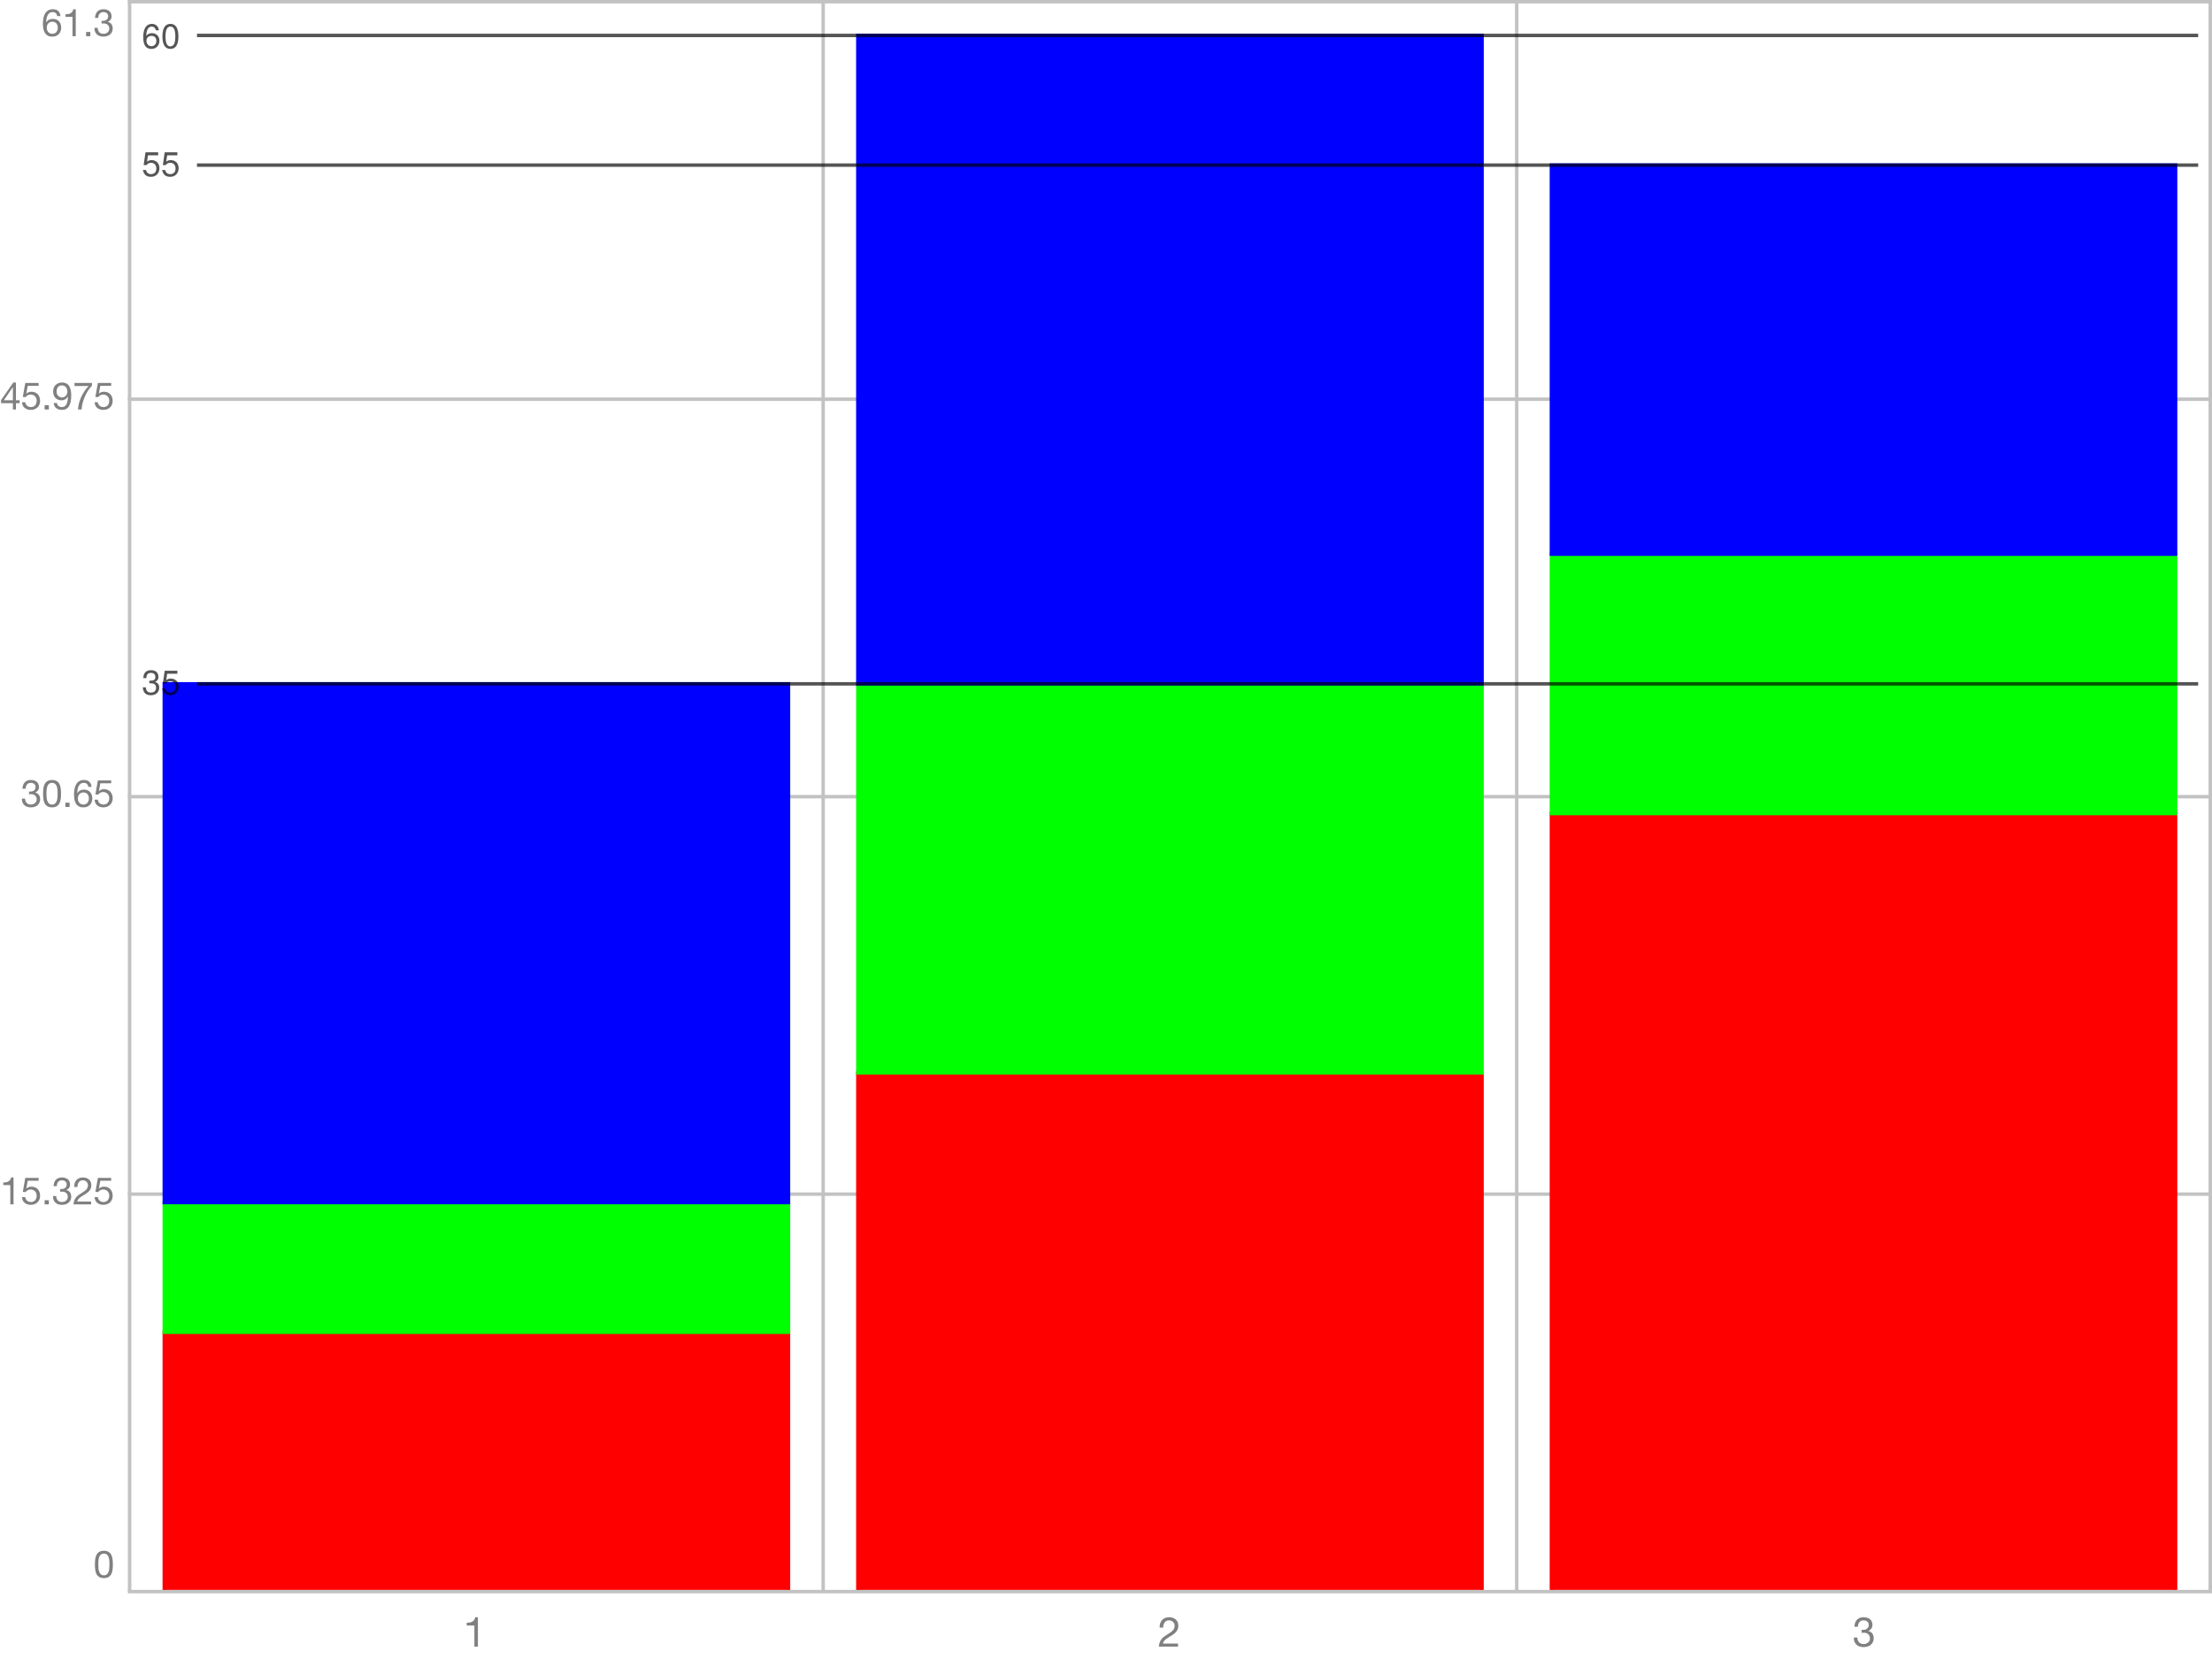
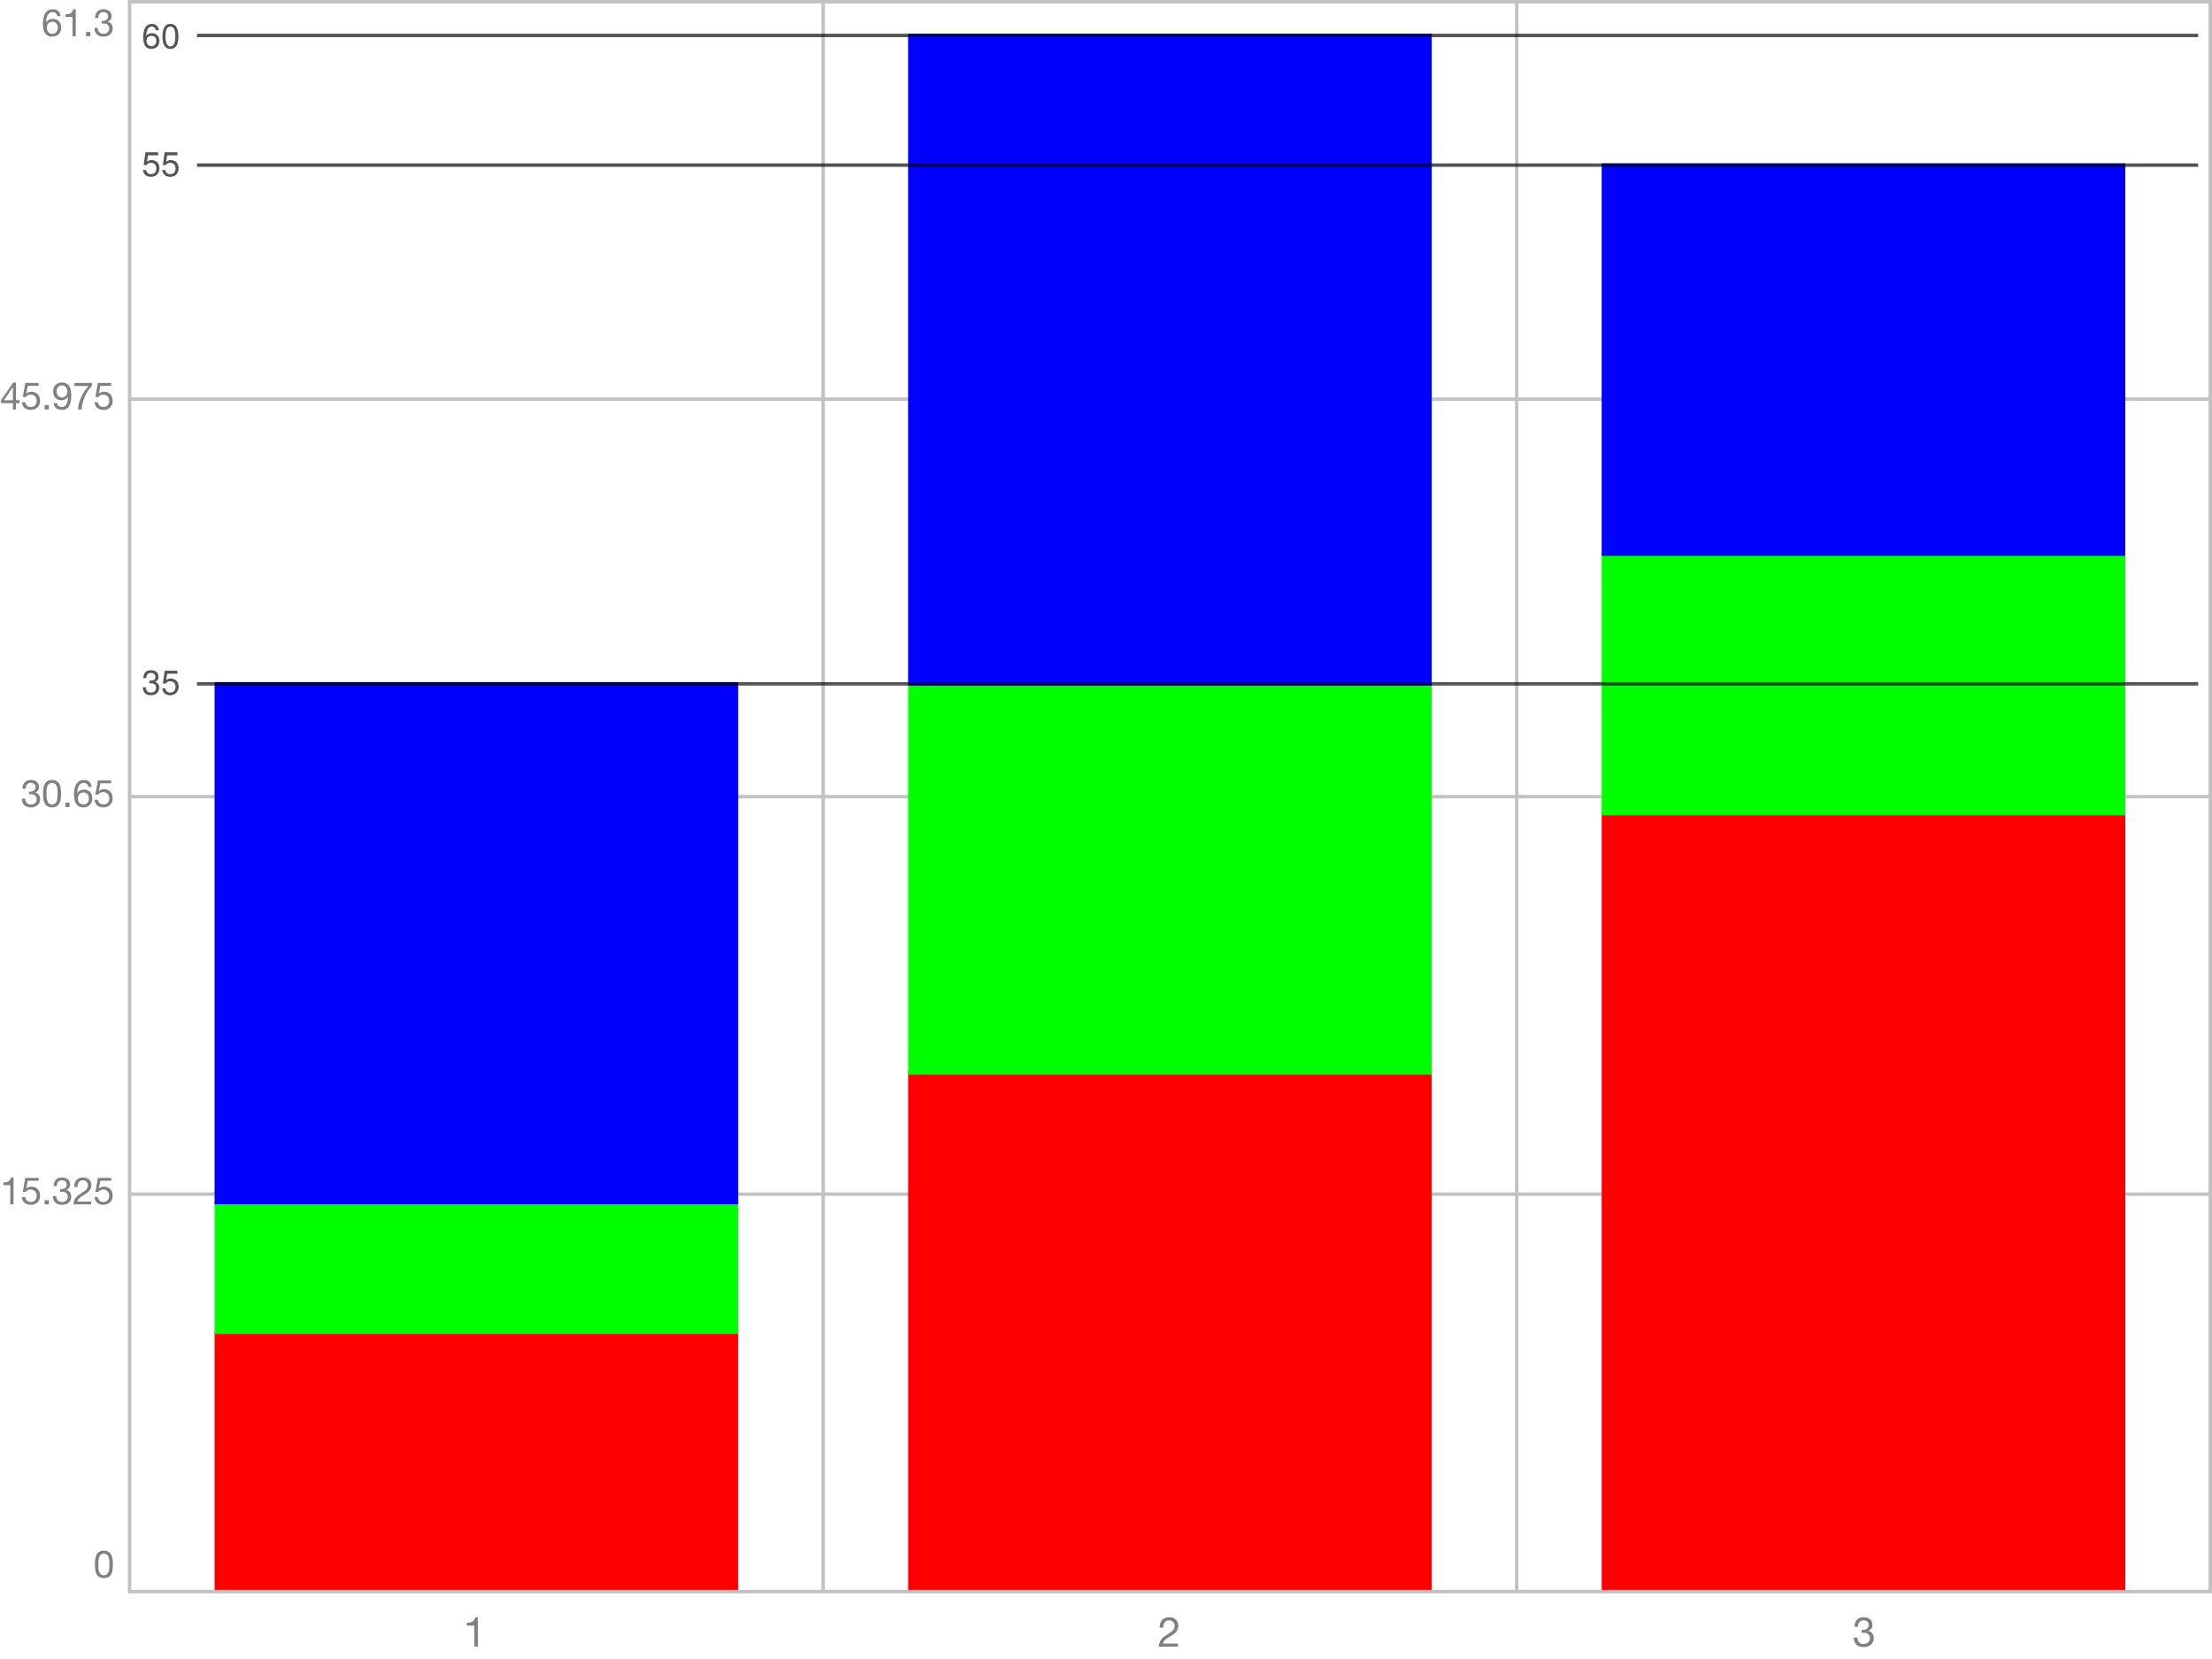
<svg xmlns="http://www.w3.org/2000/svg" color-interpolation="auto" color-rendering="auto" fill="black" fill-opacity="1" font-family="'Dialog'" font-size="12px" font-style="normal" font-weight="normal" height="480" image-rendering="auto" shape-rendering="auto" stroke="black" stroke-dasharray="none" stroke-dashoffset="0" stroke-linecap="square" stroke-linejoin="miter" stroke-miterlimit="10" stroke-opacity="1" stroke-width="1" text-rendering="auto" width="640">
  <defs id="genericDefs" />
  <g>
    <defs id="defs1">
      <clipPath clipPathUnits="userSpaceOnUse" id="clipPath1">
        <path d="M0 0 L7 0 L7 15 L0 15 L0 0 Z" />
      </clipPath>
      <clipPath clipPathUnits="userSpaceOnUse" id="clipPath2">
        <path d="M0 0 L33 0 L33 14 L0 14 L0 0 Z" />
      </clipPath>
      <clipPath clipPathUnits="userSpaceOnUse" id="clipPath3">
        <path d="M38 1 L639 1 L639 460 L38 460 L38 1 Z" />
      </clipPath>
      <clipPath clipPathUnits="userSpaceOnUse" id="clipPath4">
        <path d="M0 0 L0 13 L12 13 L12 0 Z" />
      </clipPath>
    </defs>
    <g color-interpolation="linearRGB" color-rendering="optimizeQuality" fill="rgb(194,194,194)" image-rendering="optimizeQuality" stroke="rgb(194,194,194)">
      <line fill="none" x1="37.5" x2="639.5" y1="0.5" y2="0.5" />
      <line fill="none" x1="37.5" x2="639.5" y1="115.5" y2="115.5" />
      <line fill="none" x1="37.5" x2="639.5" y1="230.5" y2="230.5" />
      <line fill="none" x1="37.5" x2="639.5" y1="345.5" y2="345.5" />
      <line fill="none" x1="37.5" x2="639.5" y1="460.5" y2="460.5" />
      <line fill="none" x1="37.5" x2="37.5" y1="0.5" y2="460" />
      <line fill="none" x1="238.167" x2="238.167" y1="0.5" y2="460" />
      <line fill="none" x1="438.833" x2="438.833" y1="0.5" y2="460" />
      <line fill="none" x1="639.5" x2="639.5" y1="0.5" y2="460" />
    </g>
    <g color-interpolation="linearRGB" color-rendering="optimizeQuality" fill="gray" font-family="'Helvetica Neue'" image-rendering="optimizeQuality" stroke="gray" transform="translate(134,465)">
      <path clip-path="url(#clipPath1)" d="M4.272 11.424 L4.272 2.916 L3.492 2.916 Q3.408 3.396 3.18 3.708 Q2.952 4.02 2.622 4.2 Q2.292 4.38 1.884 4.446 Q1.476 4.512 1.044 4.512 L1.044 5.328 L3.252 5.328 L3.252 11.424 Z" stroke="none" />
    </g>
    <g color-interpolation="linearRGB" color-rendering="optimizeQuality" fill="gray" font-family="'Helvetica Neue'" image-rendering="optimizeQuality" stroke="gray" transform="translate(335,465)">
      <path clip-path="url(#clipPath1)" d="M0.528 5.928 L1.548 5.928 Q1.536 5.544 1.626 5.166 Q1.716 4.788 1.92 4.488 Q2.124 4.188 2.442 4.002 Q2.76 3.816 3.204 3.816 Q3.54 3.816 3.84 3.924 Q4.14 4.032 4.362 4.236 Q4.584 4.44 4.716 4.722 Q4.848 5.004 4.848 5.352 Q4.848 5.796 4.71 6.132 Q4.572 6.468 4.302 6.756 Q4.032 7.044 3.624 7.326 Q3.216 7.608 2.676 7.944 Q2.232 8.208 1.824 8.508 Q1.416 8.808 1.092 9.204 Q0.768 9.6 0.558 10.134 Q0.348 10.668 0.288 11.424 L5.844 11.424 L5.844 10.524 L1.476 10.524 Q1.548 10.128 1.782 9.822 Q2.016 9.516 2.346 9.252 Q2.676 8.988 3.072 8.754 Q3.468 8.52 3.864 8.28 Q4.26 8.028 4.632 7.752 Q5.004 7.476 5.292 7.134 Q5.58 6.792 5.754 6.36 Q5.928 5.928 5.928 5.364 Q5.928 4.764 5.718 4.308 Q5.508 3.852 5.148 3.546 Q4.788 3.24 4.302 3.078 Q3.816 2.916 3.264 2.916 Q2.592 2.916 2.064 3.144 Q1.536 3.372 1.182 3.774 Q0.828 4.176 0.66 4.728 Q0.492 5.28 0.528 5.928 Z" stroke="none" />
    </g>
    <g color-interpolation="linearRGB" color-rendering="optimizeQuality" fill="gray" font-family="'Helvetica Neue'" image-rendering="optimizeQuality" stroke="gray" transform="translate(536,465)">
      <path clip-path="url(#clipPath1)" d="M2.616 6.564 L2.616 7.428 Q2.904 7.392 3.228 7.392 Q3.612 7.392 3.942 7.494 Q4.272 7.596 4.512 7.806 Q4.752 8.016 4.896 8.322 Q5.04 8.628 5.04 9.024 Q5.04 9.408 4.89 9.714 Q4.74 10.02 4.488 10.23 Q4.236 10.44 3.9 10.554 Q3.564 10.668 3.192 10.668 Q2.316 10.668 1.86 10.146 Q1.404 9.624 1.38 8.796 L0.36 8.796 Q0.348 9.456 0.546 9.972 Q0.744 10.488 1.116 10.842 Q1.488 11.196 2.016 11.376 Q2.544 11.556 3.192 11.556 Q3.792 11.556 4.326 11.394 Q4.86 11.232 5.256 10.908 Q5.652 10.584 5.886 10.098 Q6.12 9.612 6.12 8.976 Q6.12 8.208 5.742 7.644 Q5.364 7.08 4.584 6.912 L4.584 6.888 Q5.088 6.66 5.424 6.216 Q5.76 5.772 5.76 5.196 Q5.76 4.608 5.562 4.176 Q5.364 3.744 5.016 3.468 Q4.668 3.192 4.194 3.054 Q3.72 2.916 3.168 2.916 Q2.532 2.916 2.046 3.12 Q1.56 3.324 1.236 3.684 Q0.912 4.044 0.738 4.548 Q0.564 5.052 0.54 5.664 L1.56 5.664 Q1.56 5.292 1.656 4.956 Q1.752 4.62 1.95 4.368 Q2.148 4.116 2.454 3.966 Q2.76 3.816 3.168 3.816 Q3.816 3.816 4.248 4.158 Q4.68 4.5 4.68 5.184 Q4.68 5.52 4.548 5.784 Q4.416 6.048 4.194 6.222 Q3.972 6.396 3.678 6.486 Q3.384 6.576 3.06 6.576 L2.844 6.576 Q2.784 6.576 2.724 6.576 Q2.676 6.576 2.616 6.564 Z" stroke="none" />
    </g>
    <g color-interpolation="linearRGB" color-rendering="optimizeQuality" fill="gray" font-family="'Helvetica Neue'" font-size="11px" image-rendering="optimizeQuality" stroke="gray" transform="translate(0,446)">
      <path clip-path="url(#clipPath2)" d="M28.452 6.633 Q28.452 6.347 28.457 6 Q28.463 5.654 28.512 5.308 Q28.562 4.961 28.655 4.631 Q28.749 4.301 28.93 4.053 Q29.112 3.806 29.387 3.652 Q29.662 3.498 30.058 3.498 Q30.454 3.498 30.729 3.652 Q31.004 3.806 31.186 4.053 Q31.367 4.301 31.46 4.631 Q31.554 4.961 31.604 5.308 Q31.653 5.654 31.659 6 Q31.664 6.347 31.664 6.633 Q31.664 7.073 31.637 7.617 Q31.609 8.162 31.46 8.64 Q31.312 9.119 30.982 9.449 Q30.652 9.779 30.058 9.779 Q29.464 9.779 29.134 9.449 Q28.804 9.119 28.655 8.64 Q28.507 8.162 28.48 7.617 Q28.452 7.073 28.452 6.633 ZM27.462 6.644 Q27.462 7.073 27.484 7.535 Q27.506 7.997 27.594 8.437 Q27.682 8.877 27.847 9.268 Q28.012 9.658 28.298 9.955 Q28.584 10.252 29.018 10.422 Q29.453 10.593 30.058 10.593 Q30.674 10.593 31.103 10.422 Q31.532 10.252 31.818 9.955 Q32.104 9.658 32.269 9.268 Q32.434 8.877 32.522 8.437 Q32.61 7.997 32.632 7.535 Q32.654 7.073 32.654 6.644 Q32.654 6.215 32.632 5.753 Q32.61 5.291 32.522 4.851 Q32.434 4.411 32.269 4.015 Q32.104 3.619 31.818 3.322 Q31.532 3.025 31.098 2.849 Q30.663 2.673 30.058 2.673 Q29.453 2.673 29.018 2.849 Q28.584 3.025 28.298 3.322 Q28.012 3.619 27.847 4.015 Q27.682 4.411 27.594 4.851 Q27.506 5.291 27.484 5.753 Q27.462 6.215 27.462 6.644 Z" stroke="none" />
    </g>
    <g color-interpolation="linearRGB" color-rendering="optimizeQuality" fill="gray" font-family="'Helvetica Neue'" font-size="11px" image-rendering="optimizeQuality" stroke="gray" transform="translate(0,338)">
      <path clip-path="url(#clipPath2)" d="M3.916 10.472 L3.916 2.673 L3.201 2.673 Q3.124 3.113 2.915 3.399 Q2.706 3.685 2.404 3.85 Q2.101 4.015 1.727 4.075 Q1.353 4.136 0.957 4.136 L0.957 4.884 L2.981 4.884 L2.981 10.472 ZM11.17 3.63 L11.17 2.805 L7.32 2.805 L6.594 6.853 L7.397 6.897 Q7.672 6.567 8.03 6.364 Q8.387 6.16 8.849 6.16 Q9.245 6.16 9.569 6.292 Q9.894 6.424 10.125 6.66 Q10.356 6.897 10.482 7.221 Q10.609 7.546 10.609 7.931 Q10.609 8.393 10.477 8.739 Q10.345 9.086 10.12 9.317 Q9.894 9.548 9.591 9.664 Q9.289 9.779 8.959 9.779 Q8.607 9.779 8.316 9.675 Q8.024 9.57 7.809 9.377 Q7.595 9.185 7.468 8.927 Q7.342 8.668 7.32 8.371 L6.385 8.371 Q6.396 8.899 6.594 9.317 Q6.792 9.735 7.133 10.015 Q7.474 10.296 7.92 10.444 Q8.365 10.593 8.871 10.593 Q9.553 10.593 10.065 10.379 Q10.576 10.164 10.917 9.801 Q11.258 9.438 11.428 8.97 Q11.599 8.503 11.599 8.008 Q11.599 7.337 11.401 6.837 Q11.203 6.336 10.862 6 Q10.521 5.665 10.059 5.5 Q9.597 5.335 9.08 5.335 Q8.684 5.335 8.283 5.473 Q7.881 5.61 7.628 5.896 L7.606 5.874 L8.024 3.63 ZM12.913 9.251 L12.913 10.472 L14.134 10.472 L14.134 9.251 ZM17.398 6.017 L17.398 6.809 Q17.662 6.776 17.959 6.776 Q18.311 6.776 18.613 6.87 Q18.916 6.963 19.136 7.155 Q19.356 7.348 19.488 7.628 Q19.62 7.909 19.62 8.272 Q19.62 8.624 19.483 8.905 Q19.345 9.185 19.114 9.377 Q18.883 9.57 18.575 9.675 Q18.267 9.779 17.926 9.779 Q17.123 9.779 16.705 9.3 Q16.287 8.822 16.265 8.063 L15.33 8.063 Q15.319 8.668 15.501 9.141 Q15.682 9.614 16.023 9.938 Q16.364 10.263 16.848 10.428 Q17.332 10.593 17.926 10.593 Q18.476 10.593 18.965 10.444 Q19.455 10.296 19.818 9.999 Q20.181 9.702 20.395 9.257 Q20.61 8.811 20.61 8.228 Q20.61 7.524 20.264 7.007 Q19.917 6.49 19.202 6.336 L19.202 6.314 Q19.664 6.105 19.972 5.698 Q20.28 5.291 20.28 4.763 Q20.28 4.224 20.099 3.828 Q19.917 3.432 19.598 3.179 Q19.279 2.926 18.845 2.8 Q18.41 2.673 17.904 2.673 Q17.321 2.673 16.875 2.86 Q16.43 3.047 16.133 3.377 Q15.836 3.707 15.677 4.169 Q15.517 4.631 15.495 5.192 L16.43 5.192 Q16.43 4.851 16.518 4.543 Q16.606 4.235 16.788 4.004 Q16.969 3.773 17.25 3.635 Q17.53 3.498 17.904 3.498 Q18.498 3.498 18.894 3.812 Q19.29 4.125 19.29 4.752 Q19.29 5.06 19.169 5.302 Q19.048 5.544 18.845 5.704 Q18.641 5.863 18.372 5.946 Q18.102 6.028 17.805 6.028 L17.607 6.028 Q17.552 6.028 17.497 6.028 Q17.453 6.028 17.398 6.017 ZM21.484 5.434 L22.419 5.434 Q22.408 5.082 22.491 4.736 Q22.573 4.389 22.76 4.114 Q22.947 3.839 23.238 3.668 Q23.53 3.498 23.937 3.498 Q24.245 3.498 24.52 3.597 Q24.795 3.696 24.998 3.883 Q25.202 4.07 25.323 4.329 Q25.444 4.587 25.444 4.906 Q25.444 5.313 25.317 5.621 Q25.191 5.929 24.944 6.193 Q24.696 6.457 24.322 6.715 Q23.948 6.974 23.453 7.282 Q23.046 7.524 22.672 7.799 Q22.298 8.074 22.001 8.437 Q21.704 8.8 21.512 9.29 Q21.319 9.779 21.264 10.472 L26.357 10.472 L26.357 9.647 L22.353 9.647 Q22.419 9.284 22.634 9.004 Q22.848 8.723 23.151 8.481 Q23.453 8.239 23.816 8.024 Q24.179 7.81 24.542 7.59 Q24.905 7.359 25.246 7.106 Q25.587 6.853 25.851 6.54 Q26.115 6.226 26.274 5.83 Q26.434 5.434 26.434 4.917 Q26.434 4.367 26.241 3.949 Q26.049 3.531 25.719 3.251 Q25.389 2.97 24.944 2.821 Q24.498 2.673 23.992 2.673 Q23.376 2.673 22.892 2.882 Q22.408 3.091 22.084 3.459 Q21.759 3.828 21.605 4.334 Q21.451 4.84 21.484 5.434 ZM32.17 3.63 L32.17 2.805 L28.32 2.805 L27.594 6.853 L28.397 6.897 Q28.672 6.567 29.029 6.364 Q29.387 6.16 29.849 6.16 Q30.245 6.16 30.57 6.292 Q30.894 6.424 31.125 6.66 Q31.356 6.897 31.483 7.221 Q31.609 7.546 31.609 7.931 Q31.609 8.393 31.477 8.739 Q31.345 9.086 31.119 9.317 Q30.894 9.548 30.591 9.664 Q30.289 9.779 29.959 9.779 Q29.607 9.779 29.316 9.675 Q29.024 9.57 28.809 9.377 Q28.595 9.185 28.468 8.927 Q28.342 8.668 28.32 8.371 L27.385 8.371 Q27.396 8.899 27.594 9.317 Q27.792 9.735 28.133 10.015 Q28.474 10.296 28.919 10.444 Q29.365 10.593 29.871 10.593 Q30.553 10.593 31.064 10.379 Q31.576 10.164 31.917 9.801 Q32.258 9.438 32.428 8.97 Q32.599 8.503 32.599 8.008 Q32.599 7.337 32.401 6.837 Q32.203 6.336 31.862 6 Q31.521 5.665 31.059 5.5 Q30.597 5.335 30.08 5.335 Q29.684 5.335 29.282 5.473 Q28.881 5.61 28.628 5.896 L28.606 5.874 L29.024 3.63 Z" stroke="none" />
    </g>
    <g color-interpolation="linearRGB" color-rendering="optimizeQuality" fill="gray" font-family="'Helvetica Neue'" font-size="11px" image-rendering="optimizeQuality" stroke="gray" transform="translate(0,223)">
      <path clip-path="url(#clipPath2)" d="M8.398 6.017 L8.398 6.809 Q8.662 6.776 8.959 6.776 Q9.311 6.776 9.614 6.87 Q9.916 6.963 10.136 7.155 Q10.356 7.348 10.488 7.628 Q10.62 7.909 10.62 8.272 Q10.62 8.624 10.482 8.905 Q10.345 9.185 10.114 9.377 Q9.883 9.57 9.575 9.675 Q9.267 9.779 8.926 9.779 Q8.123 9.779 7.705 9.3 Q7.287 8.822 7.265 8.063 L6.33 8.063 Q6.319 8.668 6.5 9.141 Q6.682 9.614 7.023 9.938 Q7.364 10.263 7.848 10.428 Q8.332 10.593 8.926 10.593 Q9.476 10.593 9.966 10.444 Q10.455 10.296 10.818 9.999 Q11.181 9.702 11.396 9.257 Q11.61 8.811 11.61 8.228 Q11.61 7.524 11.264 7.007 Q10.917 6.49 10.202 6.336 L10.202 6.314 Q10.664 6.105 10.972 5.698 Q11.28 5.291 11.28 4.763 Q11.28 4.224 11.098 3.828 Q10.917 3.432 10.598 3.179 Q10.279 2.926 9.845 2.8 Q9.41 2.673 8.904 2.673 Q8.321 2.673 7.875 2.86 Q7.43 3.047 7.133 3.377 Q6.836 3.707 6.676 4.169 Q6.517 4.631 6.495 5.192 L7.43 5.192 Q7.43 4.851 7.518 4.543 Q7.606 4.235 7.787 4.004 Q7.969 3.773 8.249 3.635 Q8.53 3.498 8.904 3.498 Q9.498 3.498 9.894 3.812 Q10.29 4.125 10.29 4.752 Q10.29 5.06 10.169 5.302 Q10.048 5.544 9.845 5.704 Q9.641 5.863 9.371 5.946 Q9.102 6.028 8.805 6.028 L8.607 6.028 Q8.552 6.028 8.497 6.028 Q8.453 6.028 8.398 6.017 ZM13.452 6.633 Q13.452 6.347 13.457 6 Q13.463 5.654 13.512 5.308 Q13.562 4.961 13.655 4.631 Q13.749 4.301 13.931 4.053 Q14.112 3.806 14.387 3.652 Q14.662 3.498 15.058 3.498 Q15.454 3.498 15.729 3.652 Q16.004 3.806 16.186 4.053 Q16.367 4.301 16.46 4.631 Q16.554 4.961 16.604 5.308 Q16.653 5.654 16.659 6 Q16.664 6.347 16.664 6.633 Q16.664 7.073 16.637 7.617 Q16.609 8.162 16.46 8.64 Q16.312 9.119 15.982 9.449 Q15.652 9.779 15.058 9.779 Q14.464 9.779 14.134 9.449 Q13.804 9.119 13.655 8.64 Q13.507 8.162 13.479 7.617 Q13.452 7.073 13.452 6.633 ZM12.462 6.644 Q12.462 7.073 12.484 7.535 Q12.506 7.997 12.594 8.437 Q12.682 8.877 12.847 9.268 Q13.012 9.658 13.298 9.955 Q13.584 10.252 14.018 10.422 Q14.453 10.593 15.058 10.593 Q15.674 10.593 16.103 10.422 Q16.532 10.252 16.818 9.955 Q17.104 9.658 17.269 9.268 Q17.434 8.877 17.522 8.437 Q17.61 7.997 17.632 7.535 Q17.654 7.073 17.654 6.644 Q17.654 6.215 17.632 5.753 Q17.61 5.291 17.522 4.851 Q17.434 4.411 17.269 4.015 Q17.104 3.619 16.818 3.322 Q16.532 3.025 16.098 2.849 Q15.663 2.673 15.058 2.673 Q14.453 2.673 14.018 2.849 Q13.584 3.025 13.298 3.322 Q13.012 3.619 12.847 4.015 Q12.682 4.411 12.594 4.851 Q12.506 5.291 12.484 5.753 Q12.462 6.215 12.462 6.644 ZM18.913 9.251 L18.913 10.472 L20.134 10.472 L20.134 9.251 ZM25.554 4.664 L26.489 4.664 Q26.401 3.696 25.829 3.184 Q25.257 2.673 24.289 2.673 Q23.453 2.673 22.903 3.025 Q22.353 3.377 22.023 3.96 Q21.693 4.543 21.555 5.296 Q21.418 6.05 21.418 6.853 Q21.418 7.469 21.512 8.129 Q21.605 8.789 21.891 9.339 Q22.177 9.889 22.705 10.241 Q23.233 10.593 24.102 10.593 Q24.839 10.593 25.34 10.345 Q25.84 10.098 26.142 9.719 Q26.445 9.339 26.577 8.877 Q26.709 8.415 26.709 7.986 Q26.709 7.447 26.544 6.985 Q26.379 6.523 26.076 6.182 Q25.774 5.841 25.328 5.649 Q24.883 5.456 24.322 5.456 Q23.684 5.456 23.195 5.698 Q22.705 5.94 22.375 6.479 L22.353 6.457 Q22.364 6.006 22.441 5.489 Q22.518 4.972 22.721 4.527 Q22.925 4.081 23.288 3.789 Q23.651 3.498 24.245 3.498 Q24.806 3.498 25.147 3.817 Q25.488 4.136 25.554 4.664 ZM24.146 6.281 Q24.542 6.281 24.839 6.424 Q25.136 6.567 25.334 6.803 Q25.532 7.04 25.625 7.364 Q25.719 7.689 25.719 8.052 Q25.719 8.393 25.614 8.707 Q25.51 9.02 25.312 9.262 Q25.114 9.504 24.823 9.642 Q24.531 9.779 24.146 9.779 Q23.761 9.779 23.459 9.642 Q23.156 9.504 22.953 9.273 Q22.749 9.042 22.639 8.723 Q22.529 8.404 22.529 8.041 Q22.529 7.678 22.634 7.354 Q22.738 7.029 22.947 6.793 Q23.156 6.556 23.453 6.418 Q23.75 6.281 24.146 6.281 ZM32.17 3.63 L32.17 2.805 L28.32 2.805 L27.594 6.853 L28.397 6.897 Q28.672 6.567 29.029 6.364 Q29.387 6.16 29.849 6.16 Q30.245 6.16 30.57 6.292 Q30.894 6.424 31.125 6.66 Q31.356 6.897 31.483 7.221 Q31.609 7.546 31.609 7.931 Q31.609 8.393 31.477 8.739 Q31.345 9.086 31.119 9.317 Q30.894 9.548 30.591 9.664 Q30.289 9.779 29.959 9.779 Q29.607 9.779 29.316 9.675 Q29.024 9.57 28.809 9.377 Q28.595 9.185 28.468 8.927 Q28.342 8.668 28.32 8.371 L27.385 8.371 Q27.396 8.899 27.594 9.317 Q27.792 9.735 28.133 10.015 Q28.474 10.296 28.919 10.444 Q29.365 10.593 29.871 10.593 Q30.553 10.593 31.064 10.379 Q31.576 10.164 31.917 9.801 Q32.258 9.438 32.428 8.97 Q32.599 8.503 32.599 8.008 Q32.599 7.337 32.401 6.837 Q32.203 6.336 31.862 6 Q31.521 5.665 31.059 5.5 Q30.597 5.335 30.08 5.335 Q29.684 5.335 29.282 5.473 Q28.881 5.61 28.628 5.896 L28.606 5.874 L29.024 3.63 Z" stroke="none" />
    </g>
    <g color-interpolation="linearRGB" color-rendering="optimizeQuality" fill="gray" font-family="'Helvetica Neue'" font-size="11px" image-rendering="optimizeQuality" stroke="gray" transform="translate(0,108)">
      <path clip-path="url(#clipPath2)" d="M3.729 7.821 L1.111 7.821 L3.707 4.004 L3.729 4.004 ZM4.609 7.821 L4.609 2.673 L3.861 2.673 L0.308 7.744 L0.308 8.646 L3.729 8.646 L3.729 10.472 L4.609 10.472 L4.609 8.646 L5.665 8.646 L5.665 7.821 ZM11.17 3.63 L11.17 2.805 L7.32 2.805 L6.594 6.853 L7.397 6.897 Q7.672 6.567 8.03 6.364 Q8.387 6.16 8.849 6.16 Q9.245 6.16 9.569 6.292 Q9.894 6.424 10.125 6.66 Q10.356 6.897 10.482 7.221 Q10.609 7.546 10.609 7.931 Q10.609 8.393 10.477 8.739 Q10.345 9.086 10.12 9.317 Q9.894 9.548 9.591 9.664 Q9.289 9.779 8.959 9.779 Q8.607 9.779 8.316 9.675 Q8.024 9.57 7.809 9.377 Q7.595 9.185 7.468 8.927 Q7.342 8.668 7.32 8.371 L6.385 8.371 Q6.396 8.899 6.594 9.317 Q6.792 9.735 7.133 10.015 Q7.474 10.296 7.92 10.444 Q8.365 10.593 8.871 10.593 Q9.553 10.593 10.065 10.379 Q10.576 10.164 10.917 9.801 Q11.258 9.438 11.428 8.97 Q11.599 8.503 11.599 8.008 Q11.599 7.337 11.401 6.837 Q11.203 6.336 10.862 6 Q10.521 5.665 10.059 5.5 Q9.597 5.335 9.08 5.335 Q8.684 5.335 8.283 5.473 Q7.881 5.61 7.628 5.896 L7.606 5.874 L8.024 3.63 ZM12.913 9.251 L12.913 10.472 L14.134 10.472 L14.134 9.251 ZM16.474 8.591 L15.539 8.591 Q15.627 9.603 16.276 10.098 Q16.925 10.593 17.904 10.593 Q19.323 10.593 19.966 9.509 Q20.61 8.426 20.61 6.402 Q20.61 5.291 20.395 4.571 Q20.181 3.85 19.818 3.432 Q19.455 3.014 18.971 2.844 Q18.487 2.673 17.937 2.673 Q17.376 2.673 16.903 2.86 Q16.43 3.047 16.089 3.382 Q15.748 3.718 15.561 4.186 Q15.374 4.653 15.374 5.214 Q15.374 5.786 15.534 6.27 Q15.693 6.754 16.006 7.095 Q16.32 7.436 16.782 7.628 Q17.244 7.821 17.838 7.821 Q18.41 7.821 18.894 7.529 Q19.378 7.238 19.642 6.743 L19.664 6.765 Q19.62 8.294 19.191 9.037 Q18.762 9.779 17.904 9.779 Q17.343 9.779 16.936 9.471 Q16.529 9.163 16.474 8.591 ZM19.499 5.28 Q19.499 5.621 19.389 5.934 Q19.279 6.248 19.07 6.484 Q18.861 6.721 18.564 6.859 Q18.267 6.996 17.904 6.996 Q17.563 6.996 17.282 6.859 Q17.002 6.721 16.799 6.49 Q16.595 6.259 16.48 5.962 Q16.364 5.665 16.364 5.346 Q16.364 4.983 16.447 4.653 Q16.529 4.323 16.71 4.064 Q16.892 3.806 17.183 3.652 Q17.475 3.498 17.893 3.498 Q18.289 3.498 18.586 3.641 Q18.883 3.784 19.087 4.032 Q19.29 4.279 19.395 4.598 Q19.499 4.917 19.499 5.28 ZM26.599 3.608 L26.599 2.805 L21.55 2.805 L21.55 3.685 L25.642 3.685 Q25.026 4.334 24.492 5.104 Q23.959 5.874 23.552 6.737 Q23.145 7.601 22.887 8.541 Q22.628 9.482 22.562 10.472 L23.607 10.472 Q23.662 9.559 23.915 8.591 Q24.168 7.623 24.57 6.71 Q24.971 5.797 25.488 4.994 Q26.005 4.191 26.599 3.608 ZM32.17 3.63 L32.17 2.805 L28.32 2.805 L27.594 6.853 L28.397 6.897 Q28.672 6.567 29.029 6.364 Q29.387 6.16 29.849 6.16 Q30.245 6.16 30.57 6.292 Q30.894 6.424 31.125 6.66 Q31.356 6.897 31.483 7.221 Q31.609 7.546 31.609 7.931 Q31.609 8.393 31.477 8.739 Q31.345 9.086 31.119 9.317 Q30.894 9.548 30.591 9.664 Q30.289 9.779 29.959 9.779 Q29.607 9.779 29.316 9.675 Q29.024 9.57 28.809 9.377 Q28.595 9.185 28.468 8.927 Q28.342 8.668 28.32 8.371 L27.385 8.371 Q27.396 8.899 27.594 9.317 Q27.792 9.735 28.133 10.015 Q28.474 10.296 28.919 10.444 Q29.365 10.593 29.871 10.593 Q30.553 10.593 31.064 10.379 Q31.576 10.164 31.917 9.801 Q32.258 9.438 32.428 8.97 Q32.599 8.503 32.599 8.008 Q32.599 7.337 32.401 6.837 Q32.203 6.336 31.862 6 Q31.521 5.665 31.059 5.5 Q30.597 5.335 30.08 5.335 Q29.684 5.335 29.282 5.473 Q28.881 5.61 28.628 5.896 L28.606 5.874 L29.024 3.63 Z" stroke="none" />
    </g>
    <g color-interpolation="linearRGB" color-rendering="optimizeQuality" fill="gray" font-family="'Helvetica Neue'" font-size="11px" image-rendering="optimizeQuality" stroke="gray">
      <path clip-path="url(#clipPath2)" d="M16.554 4.664 L17.489 4.664 Q17.401 3.696 16.829 3.184 Q16.257 2.673 15.289 2.673 Q14.453 2.673 13.903 3.025 Q13.353 3.377 13.023 3.96 Q12.693 4.543 12.556 5.296 Q12.418 6.05 12.418 6.853 Q12.418 7.469 12.511 8.129 Q12.605 8.789 12.891 9.339 Q13.177 9.889 13.705 10.241 Q14.233 10.593 15.102 10.593 Q15.839 10.593 16.34 10.345 Q16.84 10.098 17.142 9.719 Q17.445 9.339 17.577 8.877 Q17.709 8.415 17.709 7.986 Q17.709 7.447 17.544 6.985 Q17.379 6.523 17.076 6.182 Q16.774 5.841 16.328 5.649 Q15.883 5.456 15.322 5.456 Q14.684 5.456 14.194 5.698 Q13.705 5.94 13.375 6.479 L13.353 6.457 Q13.364 6.006 13.441 5.489 Q13.518 4.972 13.722 4.527 Q13.925 4.081 14.288 3.789 Q14.651 3.498 15.245 3.498 Q15.806 3.498 16.147 3.817 Q16.488 4.136 16.554 4.664 ZM15.146 6.281 Q15.542 6.281 15.839 6.424 Q16.136 6.567 16.334 6.803 Q16.532 7.04 16.625 7.364 Q16.719 7.689 16.719 8.052 Q16.719 8.393 16.614 8.707 Q16.51 9.02 16.312 9.262 Q16.114 9.504 15.822 9.642 Q15.531 9.779 15.146 9.779 Q14.761 9.779 14.459 9.642 Q14.156 9.504 13.953 9.273 Q13.749 9.042 13.639 8.723 Q13.529 8.404 13.529 8.041 Q13.529 7.678 13.633 7.354 Q13.738 7.029 13.947 6.793 Q14.156 6.556 14.453 6.418 Q14.75 6.281 15.146 6.281 ZM21.916 10.472 L21.916 2.673 L21.201 2.673 Q21.124 3.113 20.915 3.399 Q20.706 3.685 20.404 3.85 Q20.101 4.015 19.727 4.075 Q19.353 4.136 18.957 4.136 L18.957 4.884 L20.981 4.884 L20.981 10.472 ZM24.913 9.251 L24.913 10.472 L26.134 10.472 L26.134 9.251 ZM29.398 6.017 L29.398 6.809 Q29.662 6.776 29.959 6.776 Q30.311 6.776 30.613 6.87 Q30.916 6.963 31.136 7.155 Q31.356 7.348 31.488 7.628 Q31.62 7.909 31.62 8.272 Q31.62 8.624 31.483 8.905 Q31.345 9.185 31.114 9.377 Q30.883 9.57 30.575 9.675 Q30.267 9.779 29.926 9.779 Q29.123 9.779 28.705 9.3 Q28.287 8.822 28.265 8.063 L27.33 8.063 Q27.319 8.668 27.5 9.141 Q27.682 9.614 28.023 9.938 Q28.364 10.263 28.848 10.428 Q29.332 10.593 29.926 10.593 Q30.476 10.593 30.965 10.444 Q31.455 10.296 31.818 9.999 Q32.181 9.702 32.395 9.257 Q32.61 8.811 32.61 8.228 Q32.61 7.524 32.264 7.007 Q31.917 6.49 31.202 6.336 L31.202 6.314 Q31.664 6.105 31.972 5.698 Q32.28 5.291 32.28 4.763 Q32.28 4.224 32.099 3.828 Q31.917 3.432 31.598 3.179 Q31.279 2.926 30.845 2.8 Q30.41 2.673 29.904 2.673 Q29.321 2.673 28.875 2.86 Q28.43 3.047 28.133 3.377 Q27.836 3.707 27.677 4.169 Q27.517 4.631 27.495 5.192 L28.43 5.192 Q28.43 4.851 28.518 4.543 Q28.606 4.235 28.788 4.004 Q28.969 3.773 29.25 3.635 Q29.53 3.498 29.904 3.498 Q30.498 3.498 30.894 3.812 Q31.29 4.125 31.29 4.752 Q31.29 5.06 31.169 5.302 Q31.048 5.544 30.845 5.704 Q30.641 5.863 30.372 5.946 Q30.102 6.028 29.805 6.028 L29.607 6.028 Q29.552 6.028 29.497 6.028 Q29.453 6.028 29.398 6.017 Z" stroke="none" />
    </g>
    <g color-interpolation="linearRGB" color-rendering="optimizeQuality" fill="red" image-rendering="optimizeQuality" stroke="red">
-       <rect clip-path="url(#clipPath3)" height="75.041" stroke="none" width="180.6" x="47.533" y="385.459" />
-       <rect clip-path="url(#clipPath3)" fill="none" height="75.041" width="180.6" x="47.533" y="385.459" />
-       <rect clip-path="url(#clipPath3)" fill="lime" height="37.52" stroke="none" width="180.6" x="47.533" y="347.938" />
-       <rect clip-path="url(#clipPath3)" fill="none" height="37.52" stroke="lime" width="180.6" x="47.533" y="347.938" />
-       <rect clip-path="url(#clipPath3)" fill="blue" height="150.082" stroke="none" width="180.6" x="47.533" y="197.856" />
-       <rect clip-path="url(#clipPath3)" fill="none" height="150.082" stroke="blue" width="180.6" x="47.533" y="197.856" />
-       <rect clip-path="url(#clipPath3)" height="150.082" stroke="none" width="180.6" x="248.2" y="310.418" />
-       <rect clip-path="url(#clipPath3)" fill="none" height="150.082" width="180.6" x="248.2" y="310.418" />
-       <rect clip-path="url(#clipPath3)" fill="lime" height="112.562" stroke="none" width="180.6" x="248.2" y="197.856" />
-       <rect clip-path="url(#clipPath3)" fill="none" height="112.562" stroke="lime" width="180.6" x="248.2" y="197.856" />
-       <rect clip-path="url(#clipPath3)" fill="blue" height="187.603" stroke="none" width="180.6" x="248.2" y="10.254" />
-       <rect clip-path="url(#clipPath3)" fill="none" height="187.603" stroke="blue" width="180.6" x="248.2" y="10.254" />
-       <rect clip-path="url(#clipPath3)" height="225.123" stroke="none" width="180.6" x="448.867" y="235.377" />
-       <rect clip-path="url(#clipPath3)" fill="none" height="225.123" width="180.6" x="448.867" y="235.377" />
-       <rect clip-path="url(#clipPath3)" fill="lime" height="75.041" stroke="none" width="180.6" x="448.867" y="160.336" />
-       <rect clip-path="url(#clipPath3)" fill="none" height="75.041" stroke="lime" width="180.6" x="448.867" y="160.336" />
-       <rect clip-path="url(#clipPath3)" fill="blue" height="112.562" stroke="none" width="180.6" x="448.867" y="47.774" />
-       <rect clip-path="url(#clipPath3)" fill="none" height="112.562" stroke="blue" width="180.6" x="448.867" y="47.774" />
+       <rect clip-path="url(#clipPath3)" height="75.041" stroke="none" width="150.5" x="62.583" y="385.459" />
+       <rect clip-path="url(#clipPath3)" fill="none" height="75.041" width="150.5" x="62.583" y="385.459" />
+       <rect clip-path="url(#clipPath3)" fill="lime" height="37.52" stroke="none" width="150.5" x="62.583" y="347.938" />
+       <rect clip-path="url(#clipPath3)" fill="none" height="37.52" stroke="lime" width="150.5" x="62.583" y="347.938" />
+       <rect clip-path="url(#clipPath3)" fill="blue" height="150.082" stroke="none" width="150.5" x="62.583" y="197.856" />
+       <rect clip-path="url(#clipPath3)" fill="none" height="150.082" stroke="blue" width="150.5" x="62.583" y="197.856" />
+       <rect clip-path="url(#clipPath3)" height="150.082" stroke="none" width="150.5" x="263.25" y="310.418" />
+       <rect clip-path="url(#clipPath3)" fill="none" height="150.082" width="150.5" x="263.25" y="310.418" />
+       <rect clip-path="url(#clipPath3)" fill="lime" height="112.562" stroke="none" width="150.5" x="263.25" y="197.856" />
+       <rect clip-path="url(#clipPath3)" fill="none" height="112.562" stroke="lime" width="150.5" x="263.25" y="197.856" />
+       <rect clip-path="url(#clipPath3)" fill="blue" height="187.603" stroke="none" width="150.5" x="263.25" y="10.254" />
+       <rect clip-path="url(#clipPath3)" fill="none" height="187.603" stroke="blue" width="150.5" x="263.25" y="10.254" />
+       <rect clip-path="url(#clipPath3)" height="225.123" stroke="none" width="150.5" x="463.917" y="235.377" />
+       <rect clip-path="url(#clipPath3)" fill="none" height="225.123" width="150.5" x="463.917" y="235.377" />
+       <rect clip-path="url(#clipPath3)" fill="lime" height="75.041" stroke="none" width="150.5" x="463.917" y="160.336" />
+       <rect clip-path="url(#clipPath3)" fill="none" height="75.041" stroke="lime" width="150.5" x="463.917" y="160.336" />
+       <rect clip-path="url(#clipPath3)" fill="blue" height="112.562" stroke="none" width="150.5" x="463.917" y="47.774" />
+       <rect clip-path="url(#clipPath3)" fill="none" height="112.562" stroke="blue" width="150.5" x="463.917" y="47.774" />
    </g>
    <g color-interpolation="linearRGB" color-rendering="optimizeQuality" fill="rgb(0,0,0)" fill-opacity="0.667" font-family="'Helvetica Neue'" font-size="10px" image-rendering="optimizeQuality" stroke="rgb(0,0,0)" stroke-opacity="0.667" text-rendering="optimizeLegibility" transform="translate(41,191)">
      <text clip-path="url(#clipPath4)" stroke="none" x="0" xml:space="preserve" y="10">35</text>
    </g>
    <g color-interpolation="linearRGB" color-rendering="optimizeQuality" fill="rgb(0,0,0)" fill-opacity="0.667" font-family="'Helvetica Neue'" font-size="10px" image-rendering="optimizeQuality" stroke="rgb(0,0,0)" stroke-opacity="0.667" text-rendering="optimizeLegibility" transform="translate(41,4)">
      <text clip-path="url(#clipPath4)" stroke="none" x="0" xml:space="preserve" y="10">60</text>
    </g>
    <g color-interpolation="linearRGB" color-rendering="optimizeQuality" fill="rgb(0,0,0)" fill-opacity="0.667" font-family="'Helvetica Neue'" font-size="10px" image-rendering="optimizeQuality" stroke="rgb(0,0,0)" stroke-opacity="0.667" text-rendering="optimizeLegibility" transform="translate(41,41)">
      <text clip-path="url(#clipPath4)" stroke="none" x="0" xml:space="preserve" y="10">55</text>
    </g>
    <g color-interpolation="linearRGB" color-rendering="optimizeQuality" fill="rgb(0,0,0)" fill-opacity="0.667" image-rendering="optimizeQuality" stroke="rgb(0,0,0)" stroke-opacity="0.667">
      <line clip-path="url(#clipPath3)" fill="none" x1="57.5" x2="635.5" y1="197.856" y2="197.856" />
      <line clip-path="url(#clipPath3)" fill="none" x1="57.5" x2="635.5" y1="10.254" y2="10.254" />
      <line clip-path="url(#clipPath3)" fill="none" x1="57.5" x2="635.5" y1="47.774" y2="47.774" />
    </g>
  </g>
</svg>
